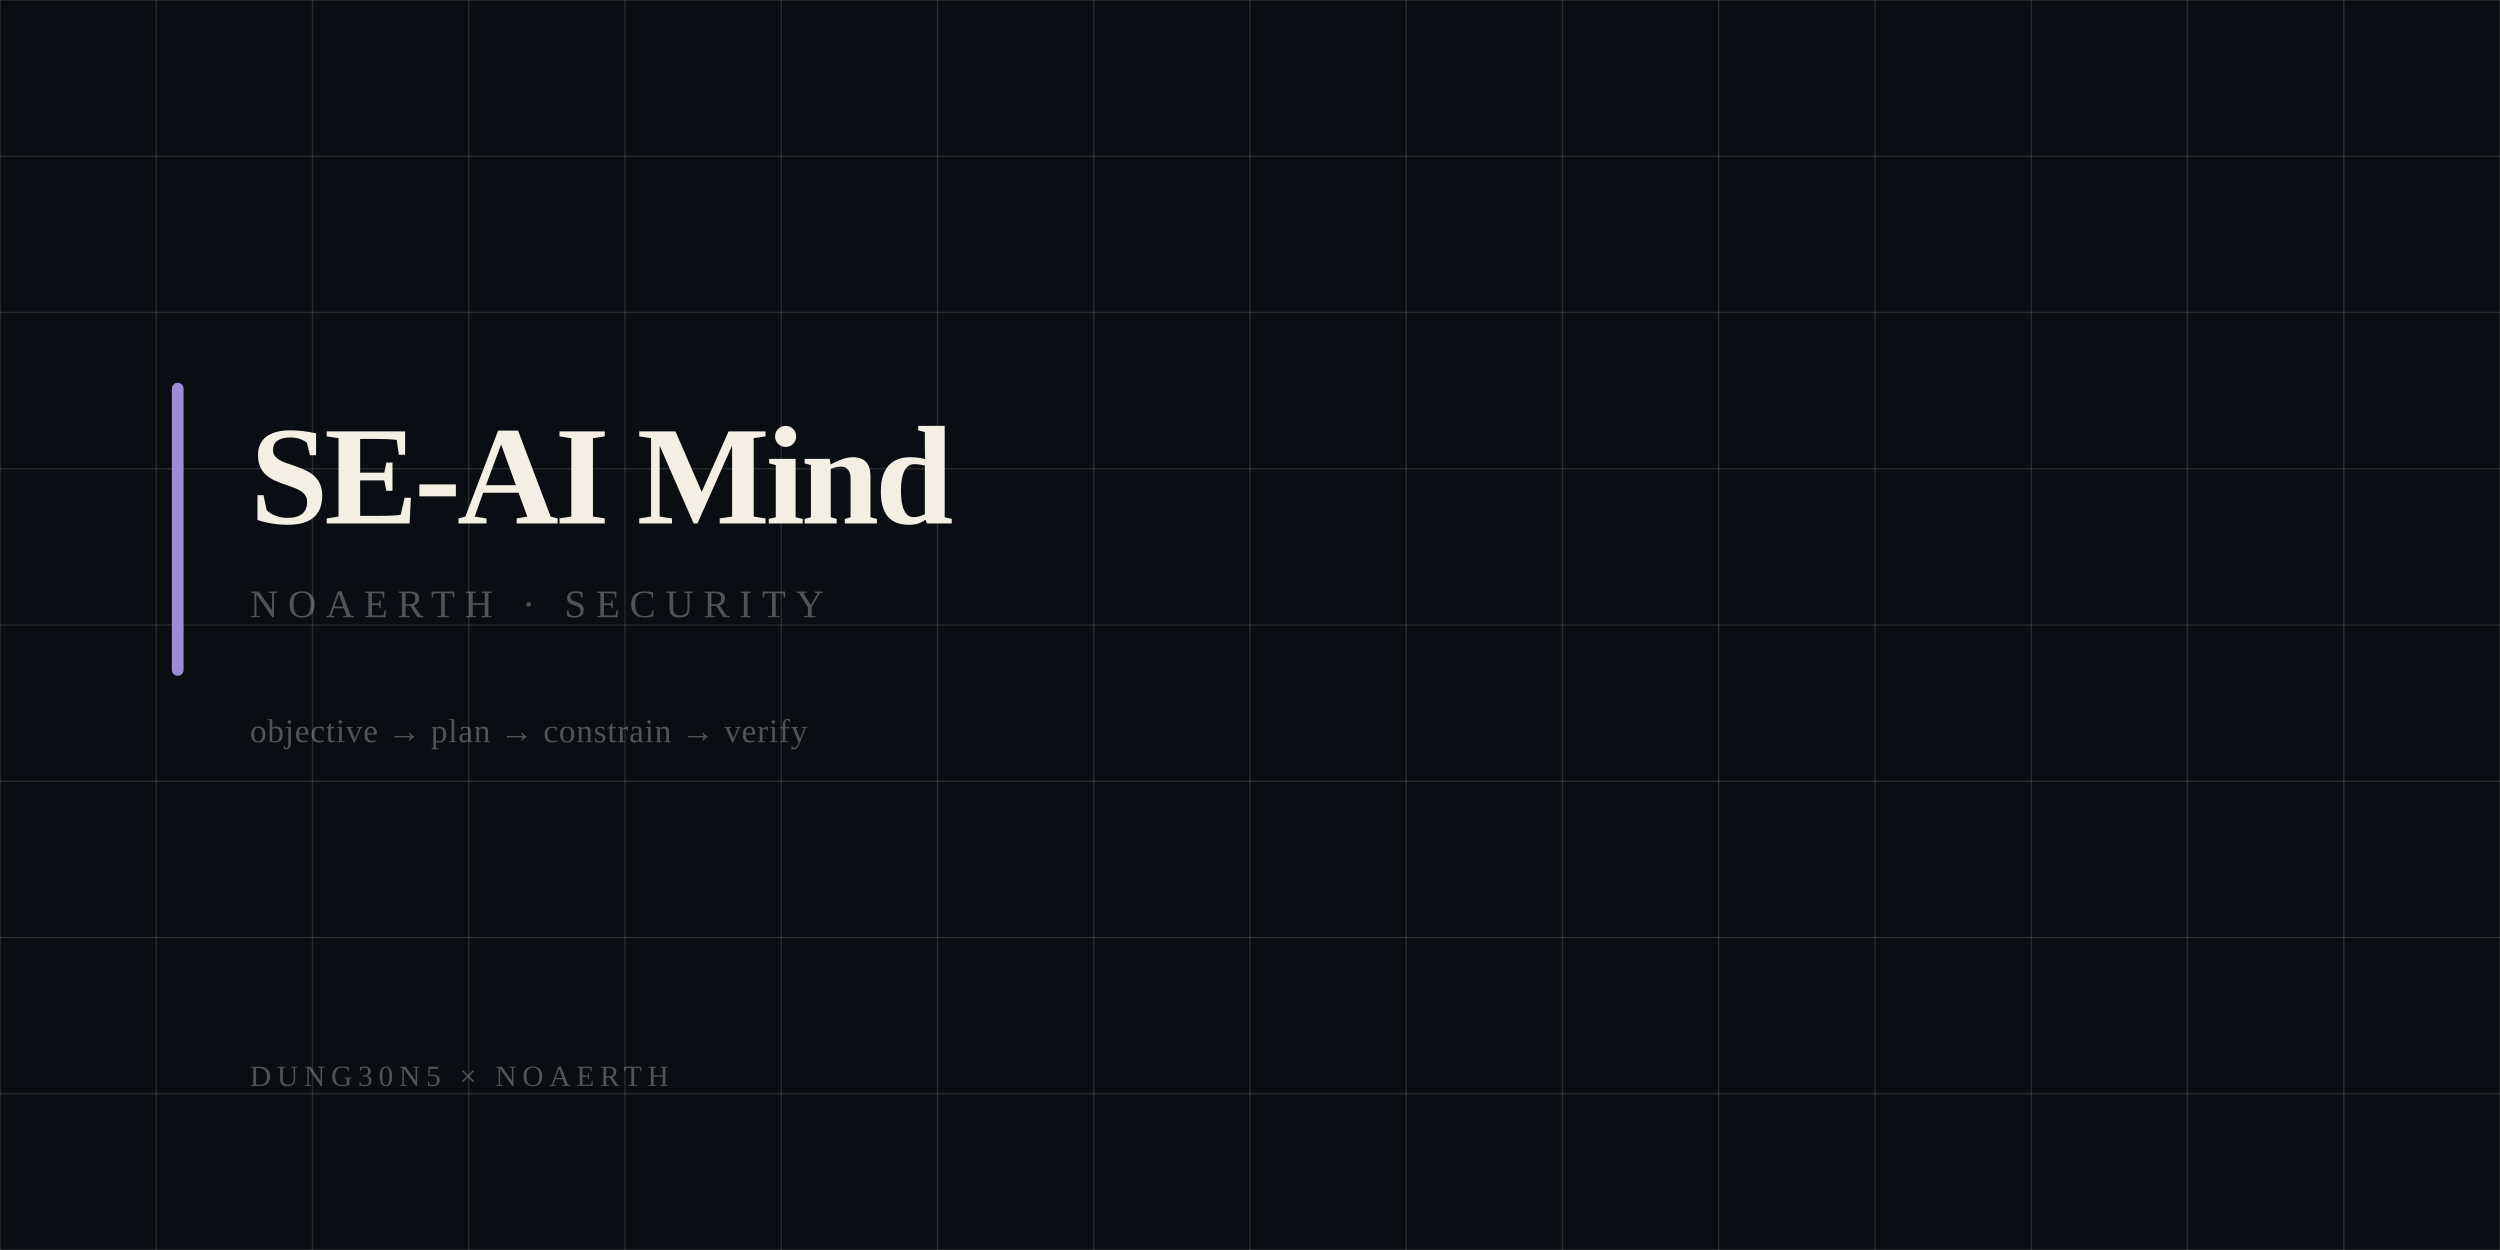
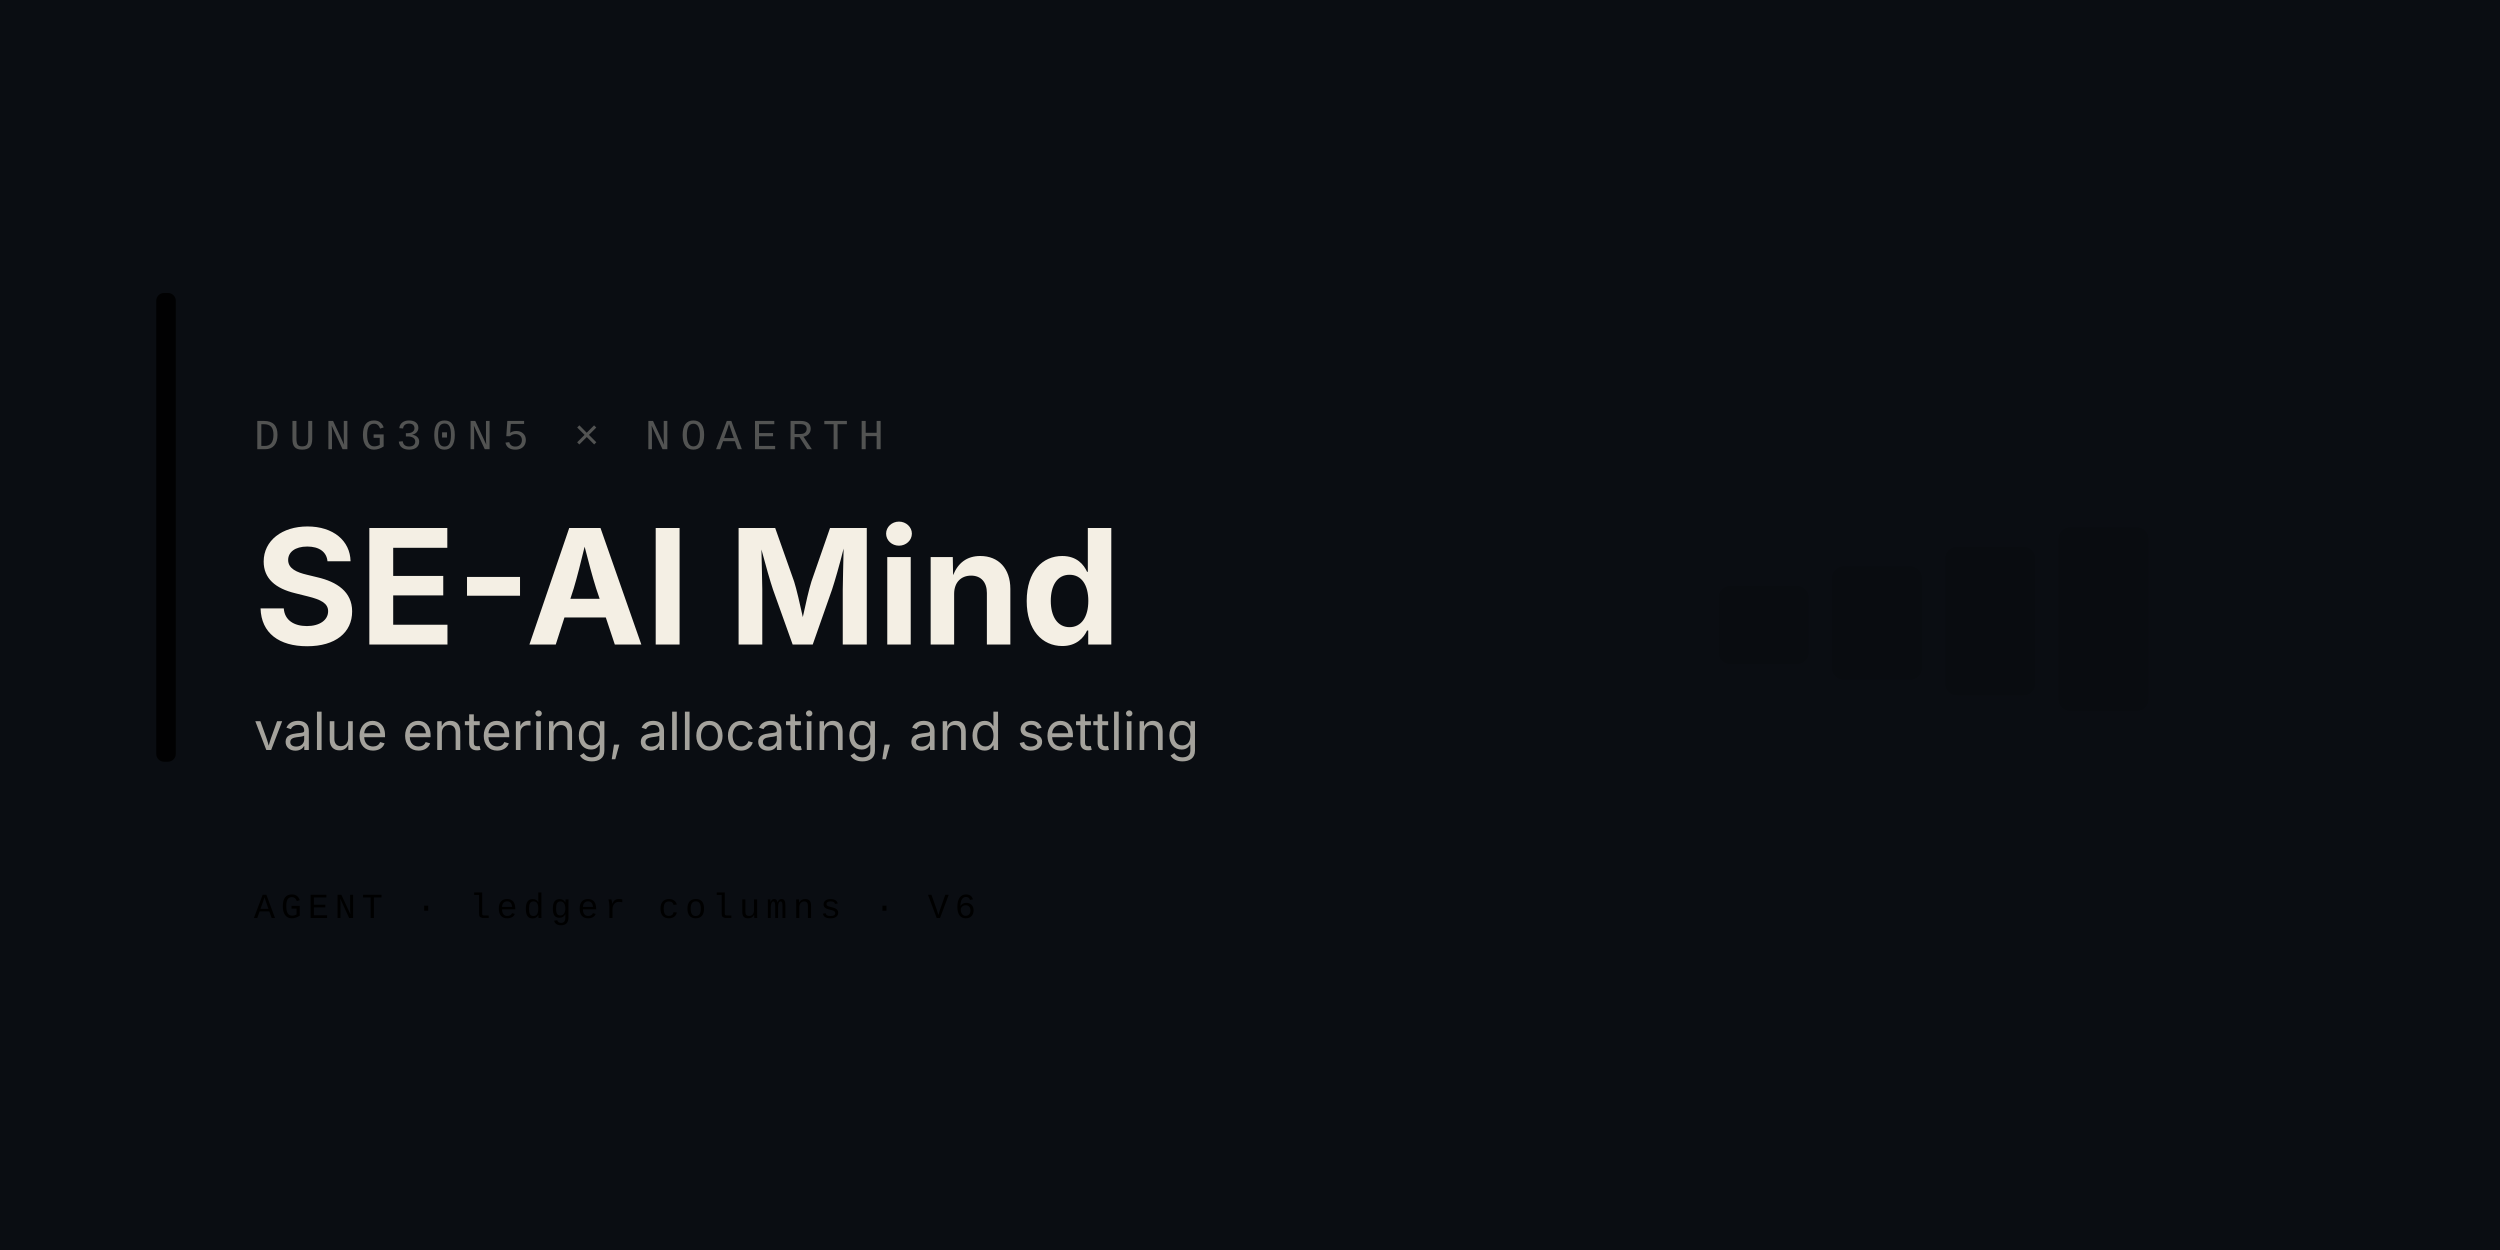
- <svg xmlns="http://www.w3.org/2000/svg" viewBox="0 0 1280 640" width="1280" height="640" role="img" aria-label="SE-AI Mind — NOAERTH project card.">
+ <svg xmlns="http://www.w3.org/2000/svg" viewBox="0 0 1280 640" width="1280" height="640" role="img" aria-label="SE-AI Mind project card">
  <rect width="1280" height="640" fill="#0a0d12" />
-   <line x1="0" y1="0" x2="0" y2="640" stroke="#f4efe424" stroke-width="0.7" />
-   <line x1="80" y1="0" x2="80" y2="640" stroke="#f4efe424" stroke-width="0.7" />
-   <line x1="160" y1="0" x2="160" y2="640" stroke="#f4efe424" stroke-width="0.7" />
-   <line x1="240" y1="0" x2="240" y2="640" stroke="#f4efe424" stroke-width="0.7" />
-   <line x1="320" y1="0" x2="320" y2="640" stroke="#f4efe424" stroke-width="0.7" />
-   <line x1="400" y1="0" x2="400" y2="640" stroke="#f4efe424" stroke-width="0.7" />
-   <line x1="480" y1="0" x2="480" y2="640" stroke="#f4efe424" stroke-width="0.7" />
-   <line x1="560" y1="0" x2="560" y2="640" stroke="#f4efe424" stroke-width="0.7" />
-   <line x1="640" y1="0" x2="640" y2="640" stroke="#f4efe424" stroke-width="0.7" />
-   <line x1="720" y1="0" x2="720" y2="640" stroke="#f4efe424" stroke-width="0.7" />
-   <line x1="800" y1="0" x2="800" y2="640" stroke="#f4efe424" stroke-width="0.7" />
-   <line x1="880" y1="0" x2="880" y2="640" stroke="#f4efe424" stroke-width="0.7" />
-   <line x1="960" y1="0" x2="960" y2="640" stroke="#f4efe424" stroke-width="0.7" />
-   <line x1="1040" y1="0" x2="1040" y2="640" stroke="#f4efe424" stroke-width="0.7" />
-   <line x1="1120" y1="0" x2="1120" y2="640" stroke="#f4efe424" stroke-width="0.7" />
-   <line x1="1200" y1="0" x2="1200" y2="640" stroke="#f4efe424" stroke-width="0.7" />
-   <line x1="1280" y1="0" x2="1280" y2="640" stroke="#f4efe424" stroke-width="0.7" />
-   <line x1="0" y1="0" x2="1280" y2="0" stroke="#f4efe424" stroke-width="0.7" />
-   <line x1="0" y1="80" x2="1280" y2="80" stroke="#f4efe424" stroke-width="0.7" />
-   <line x1="0" y1="160" x2="1280" y2="160" stroke="#f4efe424" stroke-width="0.7" />
-   <line x1="0" y1="240" x2="1280" y2="240" stroke="#f4efe424" stroke-width="0.7" />
-   <line x1="0" y1="320" x2="1280" y2="320" stroke="#f4efe424" stroke-width="0.7" />
-   <line x1="0" y1="400" x2="1280" y2="400" stroke="#f4efe424" stroke-width="0.7" />
-   <line x1="0" y1="480" x2="1280" y2="480" stroke="#f4efe424" stroke-width="0.7" />
-   <line x1="0" y1="560" x2="1280" y2="560" stroke="#f4efe424" stroke-width="0.7" />
-   <line x1="0" y1="640" x2="1280" y2="640" stroke="#f4efe424" stroke-width="0.7" />
-   <rect x="88" y="196" width="6" height="150" rx="3" fill="#9d8bd6" />
-   <text x="128" y="268" fill="#f4efe4" font-size="72" font-weight="680" letter-spacing="-2">SE-AI Mind</text>
-   <text x="128" y="316" fill="#f4efe44f" font-size="20" letter-spacing="5">NOAERTH · SECURITY</text>
-   <text x="128" y="380" fill="#f4efe44f" font-size="17" letter-spacing="0.4">objective → plan → constrain → verify</text>
-   <text x="128" y="556" fill="#f4efe44f" font-size="15" letter-spacing="3">DUNG30N5 × NOAERTH</text>
+   <rect x="880" y="300" width="46" height="40" rx="6" fill="amber" fill-opacity="0.11" stroke="amber" stroke-width="1.1" stroke-opacity="0.45" />
+   <rect x="938" y="290" width="46" height="58" rx="6" fill="amber" fill-opacity="0.11" stroke="amber" stroke-width="1.1" stroke-opacity="0.45" />
+   <rect x="996" y="280" width="46" height="76" rx="6" fill="amber" fill-opacity="0.11" stroke="amber" stroke-width="1.1" stroke-opacity="0.45" />
+   <rect x="1054" y="270" width="46" height="94" rx="6" fill="amber" fill-opacity="0.11" stroke="amber" stroke-width="1.1" stroke-opacity="0.45" />
+   <rect x="80" y="150" width="10" height="240" rx="4" fill="amber" opacity="0.9" />
+   <text x="130" y="230" font-family="ui-monospace, SFMono-Regular, Menlo, Monaco, Consolas, 'Liberation Mono', monospace" font-size="22" letter-spacing="5" fill="#f4efe44f">DUNG30N5 × NOAERTH</text>
+   <text x="130" y="330" font-family="-apple-system, BlinkMacSystemFont, 'Segoe UI', Inter, Helvetica, Arial, sans-serif" font-size="82" font-weight="700" fill="#f4efe4">SE-AI Mind</text>
+   <text x="130" y="384" font-family="-apple-system, BlinkMacSystemFont, 'Segoe UI', Inter, Helvetica, Arial, sans-serif" font-size="27" fill="#f4efe4a8">value entering, allocating, and settling</text>
+   <text x="130" y="470" font-family="ui-monospace, SFMono-Regular, Menlo, Monaco, Consolas, 'Liberation Mono', monospace" font-size="18" fill="amber" letter-spacing="3">AGENT · ledger columns · V6</text>
</svg>
